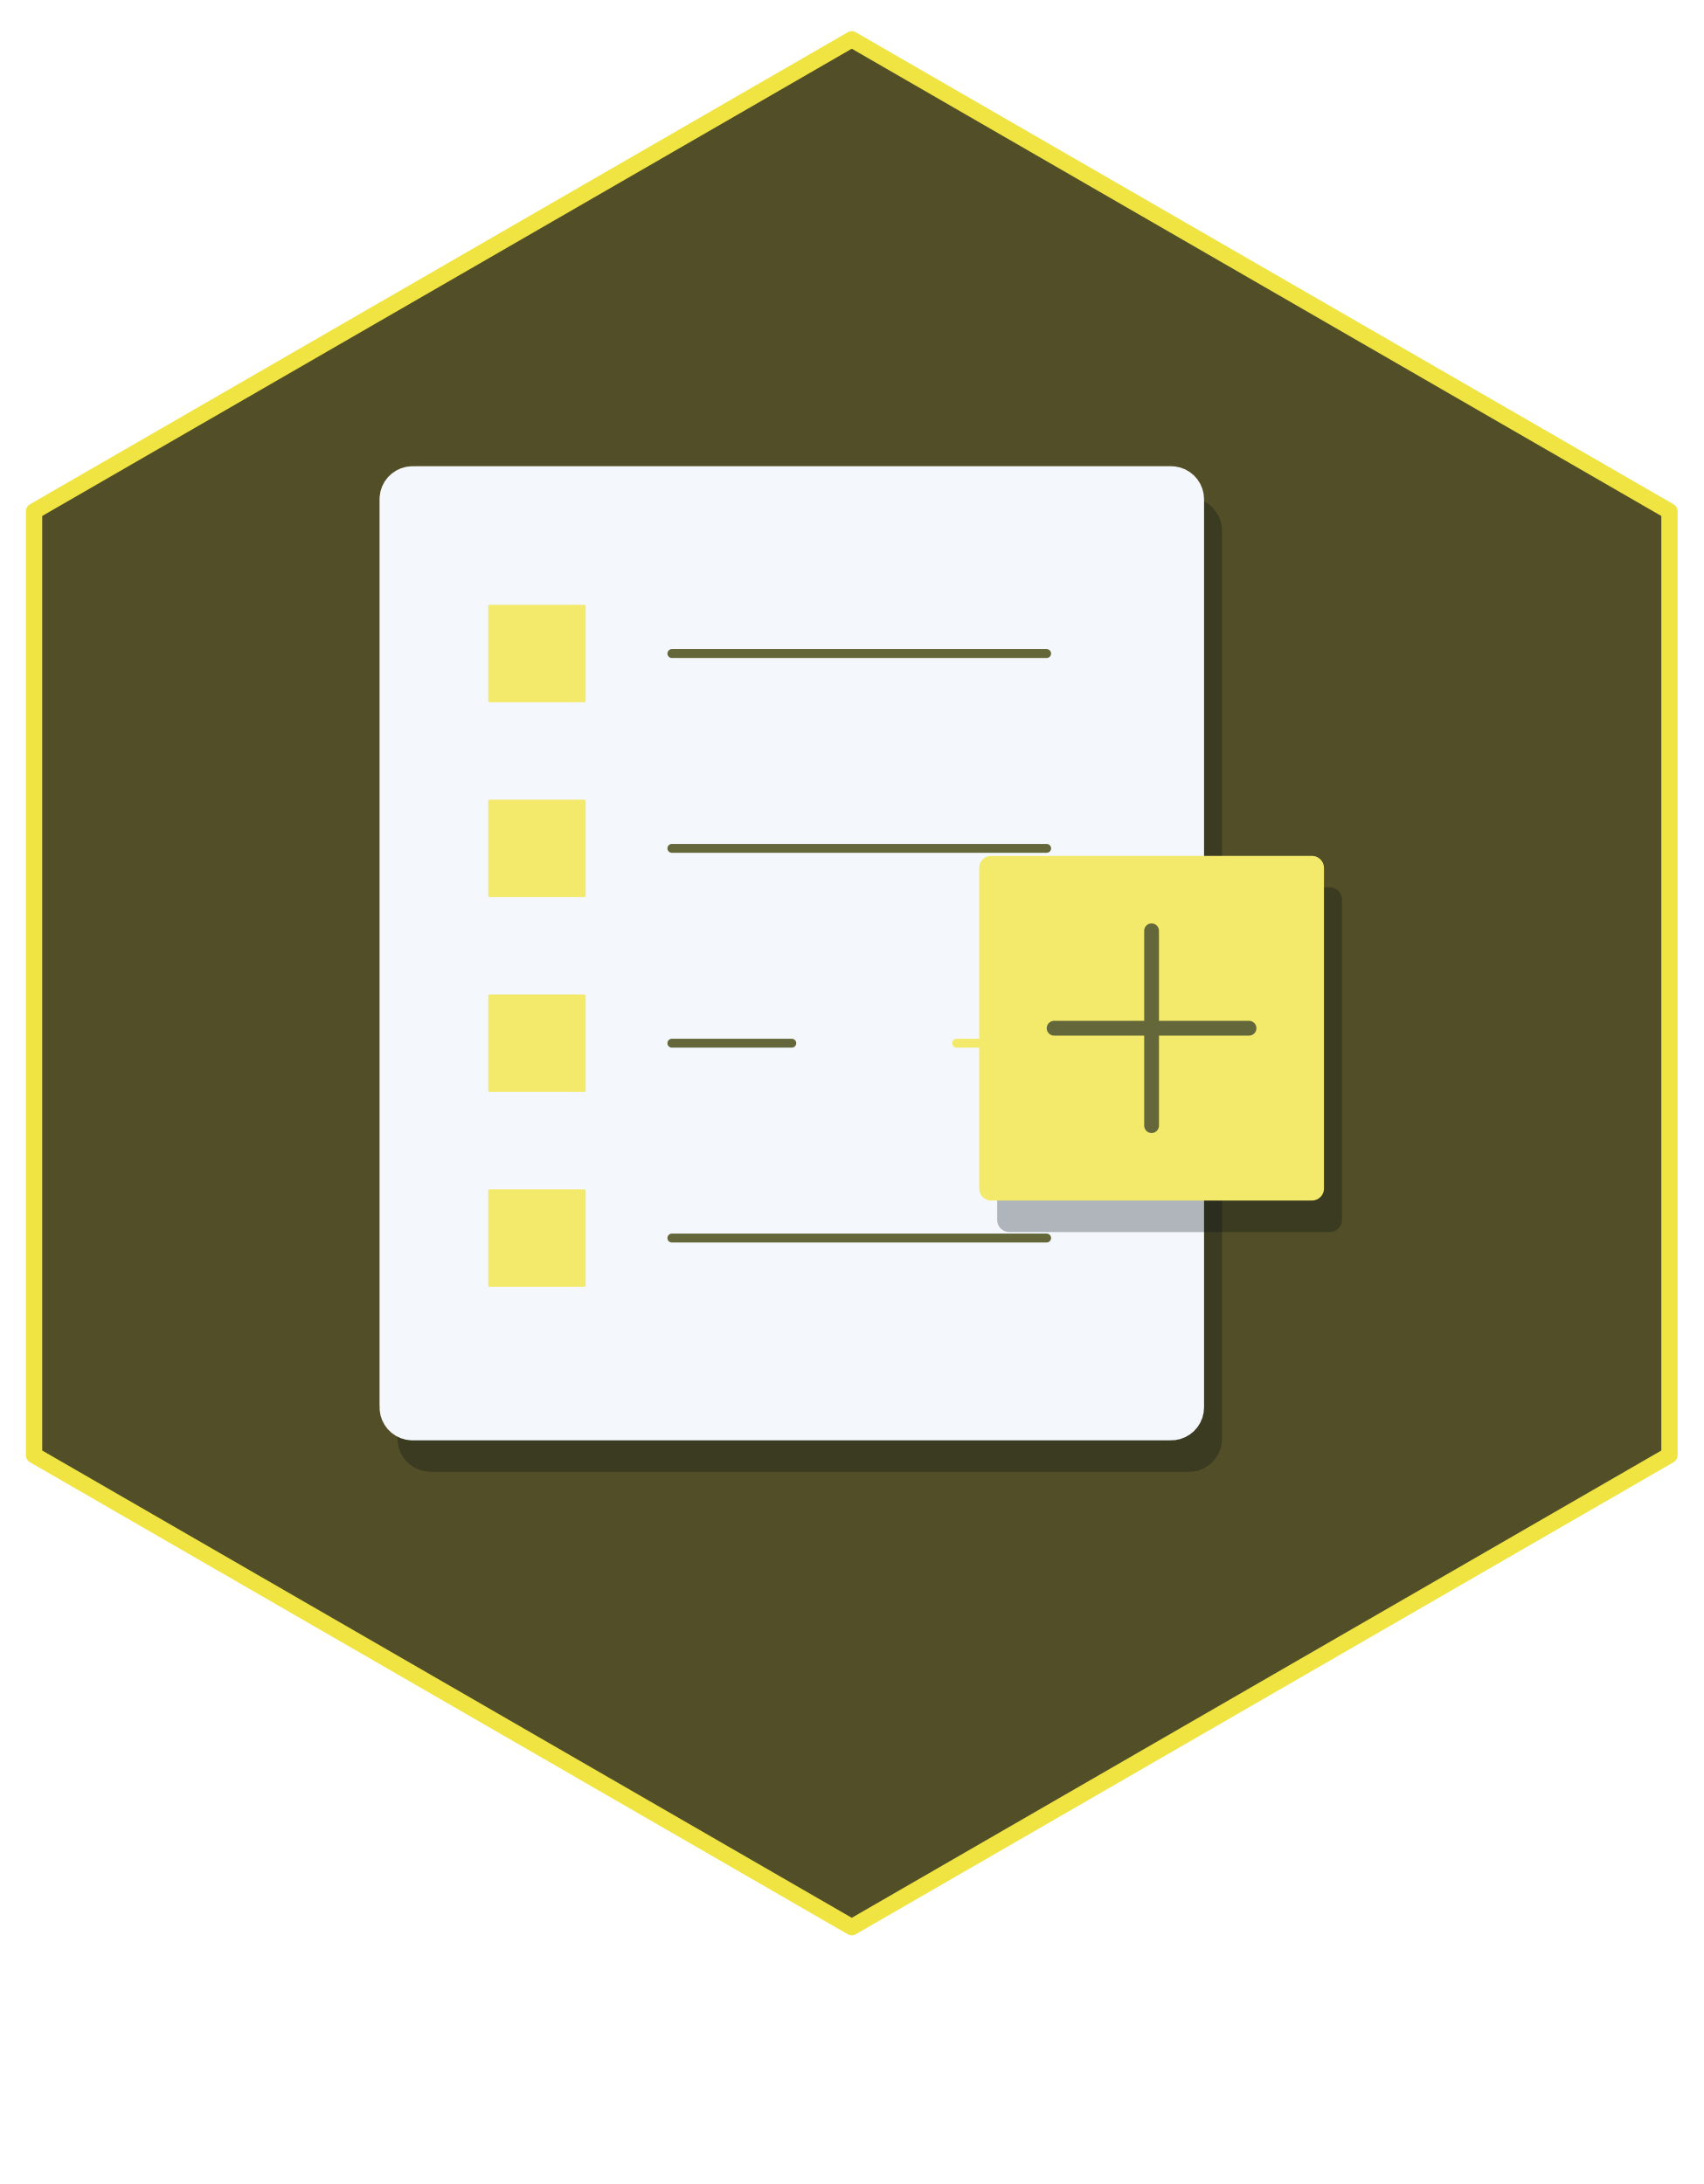
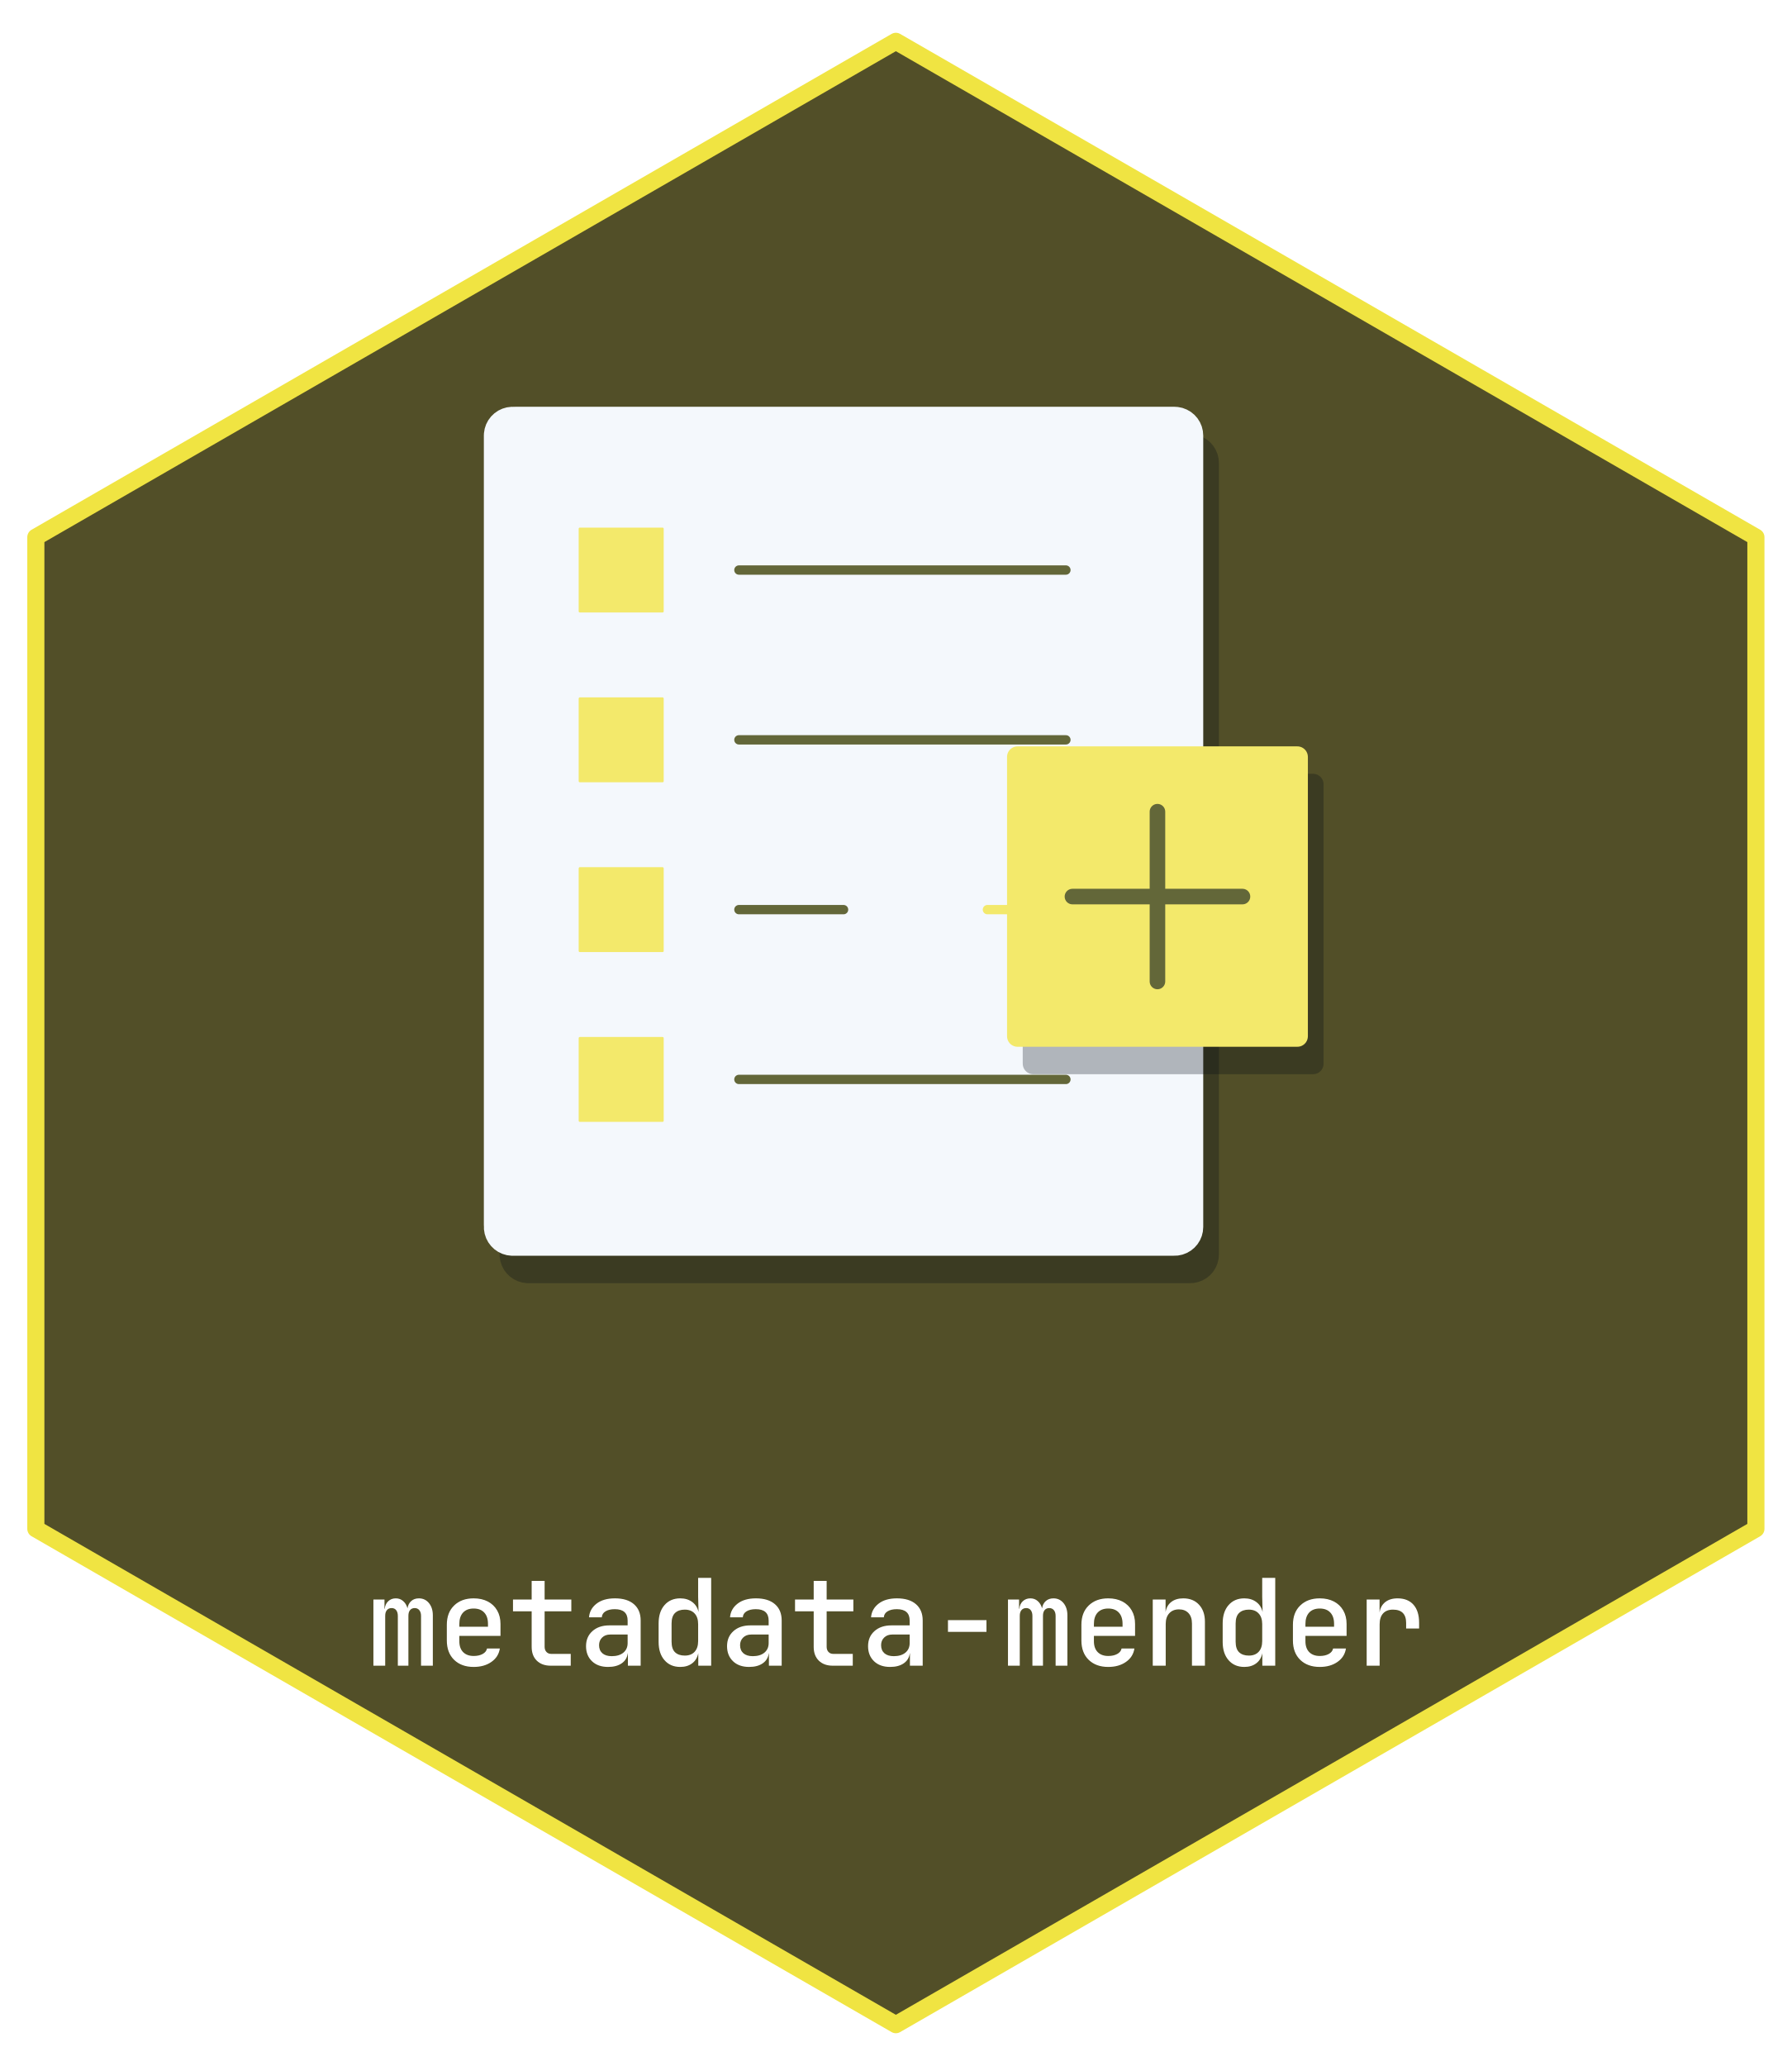
- <svg xmlns="http://www.w3.org/2000/svg" xmlns:xlink="http://www.w3.org/1999/xlink" width="432pt" height="554pt" viewBox="0 0 432 554">
+ <svg xmlns="http://www.w3.org/2000/svg" xmlns:xlink="http://www.w3.org/1999/xlink" width="432pt" height="498pt" viewBox="0 0 432 498">
  <defs>
    <g>
      <g id="glyph-0-0">
-         <path d="M 1.797 0 L 1.797 -18.703 L 4.938 -18.703 L 4.938 -16.078 L 5 -16.078 C 5.094 -16.961 5.422 -17.676 5.984 -18.219 C 6.547 -18.77 7.258 -19.047 8.125 -19.047 C 8.938 -19.047 9.629 -18.789 10.203 -18.281 C 10.785 -17.77 11.191 -17.082 11.422 -16.219 C 11.555 -17.082 11.906 -17.77 12.469 -18.281 C 13.039 -18.789 13.77 -19.047 14.656 -19.047 C 15.812 -19.047 16.754 -18.598 17.484 -17.703 C 18.223 -16.805 18.594 -15.656 18.594 -14.25 L 18.594 0 L 15.266 0 L 15.266 -14.078 C 15.266 -14.754 15.102 -15.289 14.781 -15.688 C 14.469 -16.082 14.031 -16.281 13.469 -16.281 C 12.895 -16.281 12.457 -16.086 12.156 -15.703 C 11.852 -15.316 11.703 -14.785 11.703 -14.109 L 11.703 0 L 8.703 0 L 8.703 -14.078 C 8.703 -14.754 8.547 -15.289 8.234 -15.688 C 7.93 -16.082 7.5 -16.281 6.938 -16.281 C 6.375 -16.281 5.93 -16.086 5.609 -15.703 C 5.297 -15.316 5.141 -14.785 5.141 -14.109 L 5.141 0 Z M 1.797 0 " />
+         <path d="M 1.531 0 L 1.531 -15.953 L 4.203 -15.953 L 4.203 -13.719 L 4.266 -13.719 C 4.336 -14.469 4.613 -15.07 5.094 -15.531 C 5.582 -16 6.195 -16.234 6.938 -16.234 C 7.625 -16.234 8.211 -16.016 8.703 -15.578 C 9.203 -15.148 9.551 -14.566 9.75 -13.828 C 9.863 -14.566 10.16 -15.148 10.641 -15.578 C 11.129 -16.016 11.75 -16.234 12.5 -16.234 C 13.488 -16.234 14.297 -15.852 14.922 -15.094 C 15.547 -14.332 15.859 -13.352 15.859 -12.156 L 15.859 0 L 13.016 0 L 13.016 -12 C 13.016 -12.582 12.879 -13.039 12.609 -13.375 C 12.336 -13.719 11.961 -13.891 11.484 -13.891 C 11.004 -13.891 10.629 -13.723 10.359 -13.391 C 10.098 -13.066 9.969 -12.613 9.969 -12.031 L 9.969 0 L 7.422 0 L 7.422 -12 C 7.422 -12.582 7.289 -13.039 7.031 -13.375 C 6.77 -13.719 6.398 -13.891 5.922 -13.891 C 5.43 -13.891 5.051 -13.723 4.781 -13.391 C 4.508 -13.066 4.375 -12.613 4.375 -12.031 L 4.375 0 Z M 1.531 0 " />
      </g>
      <g id="glyph-0-1">
-         <path d="M 10.203 0.344 C 7.91 0.344 6.07 -0.32 4.688 -1.656 C 3.312 -3 2.625 -4.828 2.625 -7.141 L 2.625 -11.562 C 2.625 -13.875 3.312 -15.695 4.688 -17.031 C 6.07 -18.375 7.91 -19.047 10.203 -19.047 C 11.742 -19.047 13.078 -18.742 14.203 -18.141 C 15.336 -17.535 16.219 -16.688 16.844 -15.594 C 17.469 -14.508 17.781 -13.242 17.781 -11.797 L 17.781 -8.438 L 6.156 -8.438 L 6.156 -6.906 C 6.156 -5.594 6.516 -4.57 7.234 -3.844 C 7.961 -3.113 8.953 -2.75 10.203 -2.75 C 11.223 -2.75 12.07 -2.938 12.75 -3.312 C 13.426 -3.688 13.832 -4.203 13.969 -4.859 L 17.609 -4.859 C 17.359 -3.273 16.555 -2.008 15.203 -1.062 C 13.859 -0.125 12.191 0.344 10.203 0.344 Z M 6.156 -11.797 L 6.156 -11.016 L 14.25 -11.016 L 14.25 -11.828 C 14.25 -13.211 13.895 -14.281 13.188 -15.031 C 12.488 -15.781 11.492 -16.156 10.203 -16.156 C 8.91 -16.156 7.91 -15.773 7.203 -15.016 C 6.504 -14.254 6.156 -13.18 6.156 -11.797 Z M 6.156 -11.797 " />
+         <path d="M 8.703 0.297 C 6.742 0.297 5.176 -0.27 4 -1.406 C 2.82 -2.551 2.234 -4.113 2.234 -6.094 L 2.234 -9.859 C 2.234 -11.828 2.82 -13.379 4 -14.516 C 5.176 -15.66 6.742 -16.234 8.703 -16.234 C 10.016 -16.234 11.156 -15.977 12.125 -15.469 C 13.094 -14.957 13.844 -14.238 14.375 -13.312 C 14.906 -12.383 15.172 -11.301 15.172 -10.062 L 15.172 -7.188 L 5.25 -7.188 L 5.25 -5.891 C 5.25 -4.766 5.555 -3.891 6.172 -3.266 C 6.797 -2.648 7.641 -2.344 8.703 -2.344 C 9.566 -2.344 10.289 -2.504 10.875 -2.828 C 11.457 -3.148 11.805 -3.586 11.922 -4.141 L 15.016 -4.141 C 14.805 -2.785 14.125 -1.707 12.969 -0.906 C 11.82 -0.102 10.398 0.297 8.703 0.297 Z M 5.25 -10.062 L 5.25 -9.391 L 12.156 -9.391 L 12.156 -10.094 C 12.156 -11.27 11.852 -12.176 11.25 -12.812 C 10.656 -13.457 9.805 -13.781 8.703 -13.781 C 7.598 -13.781 6.742 -13.453 6.141 -12.797 C 5.547 -12.148 5.25 -11.238 5.25 -10.062 Z M 5.25 -10.062 " />
      </g>
      <g id="glyph-0-2">
-         <path d="M 12.062 0 C 10.414 0 9.102 -0.473 8.125 -1.422 C 7.145 -2.379 6.656 -3.672 6.656 -5.297 L 6.656 -15.375 L 1.391 -15.375 L 1.391 -18.703 L 6.656 -18.703 L 6.656 -23.969 L 10.344 -23.969 L 10.344 -18.703 L 17.891 -18.703 L 17.891 -15.375 L 10.344 -15.375 L 10.344 -5.344 C 10.344 -4.75 10.508 -4.266 10.844 -3.891 C 11.188 -3.516 11.648 -3.328 12.234 -3.328 L 17.719 -3.328 L 17.719 0 Z M 12.062 0 " />
+         <path d="M 10.297 0 C 8.879 0 7.754 -0.406 6.922 -1.219 C 6.098 -2.031 5.688 -3.133 5.688 -4.531 L 5.688 -13.109 L 1.188 -13.109 L 1.188 -15.953 L 5.688 -15.953 L 5.688 -20.438 L 8.812 -20.438 L 8.812 -15.953 L 15.25 -15.953 L 15.25 -13.109 L 8.812 -13.109 L 8.812 -4.547 C 8.812 -4.047 8.957 -3.633 9.25 -3.312 C 9.539 -3 9.938 -2.844 10.438 -2.844 L 15.109 -2.844 L 15.109 0 Z M 10.297 0 " />
      </g>
      <g id="glyph-0-3">
-         <path d="M 8.328 0.344 C 6.422 0.344 4.906 -0.191 3.781 -1.266 C 2.664 -2.348 2.109 -3.766 2.109 -5.516 C 2.109 -7.273 2.707 -8.691 3.906 -9.766 C 5.113 -10.848 6.711 -11.391 8.703 -11.391 L 13.875 -11.391 L 13.875 -12.75 C 13.875 -14.906 12.66 -15.984 10.234 -15.984 C 9.148 -15.984 8.273 -15.773 7.609 -15.359 C 6.953 -14.953 6.602 -14.391 6.562 -13.672 L 2.953 -13.672 C 3.066 -15.234 3.77 -16.52 5.062 -17.531 C 6.352 -18.539 8.086 -19.047 10.266 -19.047 C 12.578 -19.047 14.367 -18.492 15.641 -17.391 C 16.91 -16.285 17.547 -14.75 17.547 -12.781 L 17.547 0 L 13.938 0 L 13.938 -3.5 L 13.906 -3.5 C 13.75 -2.301 13.18 -1.359 12.203 -0.672 C 11.234 0.004 9.941 0.344 8.328 0.344 Z M 9.391 -2.688 C 10.766 -2.688 11.852 -3.02 12.656 -3.688 C 13.469 -4.352 13.875 -5.254 13.875 -6.391 L 13.875 -8.812 L 8.969 -8.812 C 8 -8.812 7.223 -8.523 6.641 -7.953 C 6.066 -7.391 5.781 -6.664 5.781 -5.781 C 5.781 -4.832 6.098 -4.078 6.734 -3.516 C 7.367 -2.961 8.254 -2.688 9.391 -2.688 Z M 9.391 -2.688 " />
+         <path d="M 7.109 0.297 C 5.484 0.297 4.191 -0.16 3.234 -1.078 C 2.273 -2.004 1.797 -3.211 1.797 -4.703 C 1.797 -6.203 2.305 -7.41 3.328 -8.328 C 4.359 -9.254 5.723 -9.719 7.422 -9.719 L 11.828 -9.719 L 11.828 -10.875 C 11.828 -12.707 10.797 -13.625 8.734 -13.625 C 7.805 -13.625 7.062 -13.453 6.5 -13.109 C 5.938 -12.766 5.633 -12.281 5.594 -11.656 L 2.516 -11.656 C 2.617 -12.988 3.219 -14.082 4.312 -14.938 C 5.414 -15.801 6.898 -16.234 8.766 -16.234 C 10.734 -16.234 12.258 -15.766 13.344 -14.828 C 14.426 -13.891 14.969 -12.582 14.969 -10.906 L 14.969 0 L 11.891 0 L 11.891 -2.984 L 11.859 -2.984 C 11.723 -1.961 11.238 -1.16 10.406 -0.578 C 9.57 0.004 8.473 0.297 7.109 0.297 Z M 8 -2.297 C 9.176 -2.297 10.109 -2.578 10.797 -3.141 C 11.484 -3.711 11.828 -4.484 11.828 -5.453 L 11.828 -7.516 L 7.656 -7.516 C 6.82 -7.516 6.16 -7.27 5.672 -6.781 C 5.18 -6.301 4.938 -5.688 4.938 -4.938 C 4.938 -4.125 5.203 -3.477 5.734 -3 C 6.273 -2.531 7.031 -2.297 8 -2.297 Z M 8 -2.297 " />
      </g>
      <g id="glyph-0-4">
-         <path d="M 8.812 0.344 C 6.945 0.344 5.457 -0.289 4.344 -1.562 C 3.238 -2.832 2.688 -4.547 2.688 -6.703 L 2.688 -11.969 C 2.688 -14.145 3.238 -15.867 4.344 -17.141 C 5.457 -18.41 6.945 -19.047 8.812 -19.047 C 10.145 -19.047 11.27 -18.703 12.188 -18.016 C 13.102 -17.336 13.695 -16.383 13.969 -15.156 L 13.875 -19.484 L 13.875 -24.812 L 17.547 -24.812 L 17.547 0 L 13.906 0 L 13.906 -3.531 C 13.656 -2.312 13.082 -1.359 12.188 -0.672 C 11.289 0.004 10.164 0.344 8.812 0.344 Z M 10.094 -2.859 C 11.27 -2.859 12.191 -3.211 12.859 -3.922 C 13.535 -4.641 13.875 -5.656 13.875 -6.969 L 13.875 -11.766 C 13.875 -13.055 13.535 -14.055 12.859 -14.766 C 12.191 -15.484 11.27 -15.844 10.094 -15.844 C 8.914 -15.844 8 -15.531 7.344 -14.906 C 6.688 -14.281 6.359 -13.289 6.359 -11.938 L 6.359 -6.797 C 6.359 -5.41 6.688 -4.406 7.344 -3.781 C 8 -3.164 8.914 -2.859 10.094 -2.859 Z M 10.094 -2.859 " />
+         <path d="M 7.516 0.297 C 5.93 0.297 4.664 -0.242 3.719 -1.328 C 2.77 -2.41 2.297 -3.875 2.297 -5.719 L 2.297 -10.203 C 2.297 -12.055 2.77 -13.523 3.719 -14.609 C 4.664 -15.691 5.93 -16.234 7.516 -16.234 C 8.648 -16.234 9.609 -15.941 10.391 -15.359 C 11.18 -14.785 11.691 -13.977 11.922 -12.938 L 11.828 -16.609 L 11.828 -21.172 L 14.969 -21.172 L 14.969 0 L 11.859 0 L 11.859 -3.016 C 11.648 -1.973 11.16 -1.16 10.391 -0.578 C 9.629 0.004 8.672 0.297 7.516 0.297 Z M 8.609 -2.438 C 9.617 -2.438 10.406 -2.738 10.969 -3.344 C 11.539 -3.957 11.828 -4.82 11.828 -5.938 L 11.828 -10.031 C 11.828 -11.133 11.539 -11.988 10.969 -12.594 C 10.406 -13.207 9.617 -13.516 8.609 -13.516 C 7.609 -13.516 6.828 -13.25 6.266 -12.719 C 5.703 -12.188 5.422 -11.336 5.422 -10.172 L 5.422 -5.797 C 5.422 -4.617 5.703 -3.766 6.266 -3.234 C 6.828 -2.703 7.609 -2.438 8.609 -2.438 Z M 8.609 -2.438 " />
      </g>
      <g id="glyph-0-5">
-         <path d="M 4.766 -9.547 L 4.766 -12.891 L 15.641 -12.891 L 15.641 -9.547 Z M 4.766 -9.547 " />
+         <path d="M 4.062 -8.156 L 4.062 -10.984 L 13.344 -10.984 L 13.344 -8.156 Z M 4.062 -8.156 " />
      </g>
      <g id="glyph-0-6">
-         <path d="M 2.859 0 L 2.859 -18.703 L 6.5 -18.703 L 6.5 -15.125 C 6.676 -16.352 7.203 -17.312 8.078 -18 C 8.953 -18.695 10.086 -19.047 11.484 -19.047 C 13.348 -19.047 14.832 -18.445 15.938 -17.25 C 17.051 -16.062 17.609 -14.457 17.609 -12.438 L 17.609 0 L 13.938 0 L 13.938 -11.906 C 13.938 -13.195 13.609 -14.188 12.953 -14.875 C 12.297 -15.562 11.398 -15.906 10.266 -15.906 C 9.109 -15.906 8.195 -15.539 7.531 -14.812 C 6.863 -14.094 6.531 -13.086 6.531 -11.797 L 6.531 0 Z M 2.859 0 " />
+         <path d="M 2.438 0 L 2.438 -15.953 L 5.531 -15.953 L 5.531 -12.906 C 5.688 -13.945 6.133 -14.758 6.875 -15.344 C 7.625 -15.938 8.598 -16.234 9.797 -16.234 C 11.391 -16.234 12.656 -15.723 13.594 -14.703 C 14.539 -13.691 15.016 -12.328 15.016 -10.609 L 15.016 0 L 11.891 0 L 11.891 -10.156 C 11.891 -11.25 11.609 -12.094 11.047 -12.688 C 10.484 -13.281 9.723 -13.578 8.766 -13.578 C 7.773 -13.578 6.992 -13.266 6.422 -12.641 C 5.848 -12.023 5.562 -11.164 5.562 -10.062 L 5.562 0 Z M 2.438 0 " />
      </g>
      <g id="glyph-0-7">
-         <path d="M 3.531 0 L 3.531 -18.703 L 7.172 -18.703 L 7.172 -15.031 C 7.359 -16.27 7.891 -17.25 8.766 -17.969 C 9.648 -18.688 10.82 -19.047 12.281 -19.047 C 14.195 -19.047 15.688 -18.441 16.75 -17.234 C 17.82 -16.035 18.359 -14.348 18.359 -12.172 L 18.359 -10.5 L 14.688 -10.5 L 14.688 -12.062 C 14.688 -14.582 13.453 -15.844 10.984 -15.844 C 9.754 -15.844 8.816 -15.484 8.172 -14.766 C 7.523 -14.055 7.203 -13.02 7.203 -11.656 L 7.203 0 Z M 3.531 0 " />
+         <path d="M 3.016 0 L 3.016 -15.953 L 6.125 -15.953 L 6.125 -12.812 C 6.27 -13.875 6.719 -14.707 7.469 -15.312 C 8.227 -15.926 9.227 -16.234 10.469 -16.234 C 12.113 -16.234 13.391 -15.723 14.297 -14.703 C 15.203 -13.68 15.656 -12.238 15.656 -10.375 L 15.656 -8.969 L 12.531 -8.969 L 12.531 -10.297 C 12.531 -12.441 11.473 -13.516 9.359 -13.516 C 8.316 -13.516 7.52 -13.207 6.969 -12.594 C 6.414 -11.988 6.141 -11.109 6.141 -9.953 L 6.141 0 Z M 3.016 0 " />
      </g>
    </g>
  </defs>
-   <path fill-rule="nonzero" fill="rgb(32.157%, 30.98%, 15.686%)" fill-opacity="1" stroke-width="4.125" stroke-linecap="round" stroke-linejoin="round" stroke="rgb(94.118%, 89.412%, 25.882%)" stroke-opacity="1" stroke-miterlimit="10" d="M 216 9.977 L 423.359 129.695 L 423.359 369.133 L 216 488.855 L 8.641 369.133 L 8.641 129.695 Z M 216 9.977 " />
-   <path fill-rule="nonzero" fill="rgb(1.176%, 3.922%, 7.059%)" fill-opacity="0.278" d="M 109.176 373.348 L 301.535 373.348 L 301.199 373.34 L 302.543 373.285 L 303.863 373.016 L 305.121 372.539 L 306.285 371.867 L 307.328 371.016 L 308.223 370.008 L 308.941 368.871 L 309.469 367.633 L 309.793 366.324 L 309.898 364.984 L 309.898 134.605 L 309.793 133.266 L 309.469 131.957 L 308.941 130.719 L 308.223 129.582 L 307.328 128.574 L 306.285 127.723 L 305.121 127.051 L 303.863 126.574 L 302.543 126.305 L 301.535 126.242 L 109.176 126.242 L 110.184 126.305 L 108.84 126.25 L 107.504 126.414 L 106.211 126.785 L 104.992 127.363 L 103.887 128.129 L 102.914 129.062 L 102.105 130.137 L 101.48 131.328 L 101.055 132.605 L 100.84 133.934 L 100.812 134.605 L 100.812 364.984 L 100.84 364.312 L 100.84 365.656 L 101.055 366.984 L 101.48 368.262 L 102.105 369.453 L 102.914 370.531 L 103.887 371.461 L 104.992 372.227 L 106.211 372.805 L 107.504 373.18 L 108.84 373.34 Z M 109.176 373.348 " />
-   <path fill-rule="nonzero" fill="rgb(95.686%, 97.255%, 98.824%)" fill-opacity="1" d="M 104.613 365.363 L 296.973 365.363 L 296.637 365.355 L 297.98 365.305 L 299.301 365.035 L 300.559 364.555 L 301.727 363.883 L 302.77 363.031 L 303.66 362.023 L 304.379 360.887 L 304.906 359.648 L 305.23 358.344 L 305.336 357 L 305.336 126.625 L 305.23 125.281 L 304.906 123.977 L 304.379 122.738 L 303.66 121.598 L 302.77 120.594 L 301.727 119.742 L 300.559 119.066 L 299.301 118.59 L 297.98 118.32 L 296.973 118.262 L 104.613 118.262 L 105.621 118.32 L 104.277 118.266 L 102.941 118.43 L 101.648 118.805 L 100.43 119.379 L 99.324 120.145 L 98.352 121.078 L 97.543 122.152 L 96.918 123.344 L 96.492 124.621 L 96.277 125.949 L 96.25 126.625 L 96.25 357 L 96.277 356.328 L 96.277 357.672 L 96.492 359.004 L 96.918 360.277 L 97.543 361.469 L 98.352 362.547 L 99.324 363.48 L 100.43 364.242 L 101.648 364.82 L 102.941 365.195 L 104.277 365.355 Z M 104.613 365.363 " />
-   <path fill-rule="nonzero" fill="rgb(95.294%, 91.373%, 41.961%)" fill-opacity="1" d="M 124.156 178.137 L 148.176 178.137 L 148.16 178.137 L 148.219 178.133 L 148.273 178.121 L 148.324 178.102 L 148.371 178.074 L 148.414 178.039 L 148.453 177.996 L 148.48 177.949 L 148.504 177.898 L 148.516 177.844 L 148.523 177.789 L 148.523 153.77 L 148.516 153.715 L 148.504 153.66 L 148.48 153.609 L 148.453 153.562 L 148.414 153.52 L 148.371 153.484 L 148.324 153.457 L 148.273 153.438 L 148.219 153.426 L 124.156 153.426 L 124.199 153.426 L 124.145 153.426 L 124.09 153.434 L 124.035 153.449 L 123.984 153.473 L 123.938 153.504 L 123.898 153.543 L 123.863 153.586 L 123.84 153.637 L 123.82 153.688 L 123.812 153.742 L 123.812 177.789 L 123.812 177.762 L 123.812 177.816 L 123.82 177.871 L 123.84 177.926 L 123.863 177.973 L 123.898 178.02 L 123.938 178.059 L 123.984 178.09 L 124.035 178.113 L 124.09 178.129 L 124.145 178.137 Z M 124.156 178.137 " />
-   <path fill="none" stroke-width="2.25" stroke-linecap="round" stroke-linejoin="round" stroke="rgb(38.824%, 40.392%, 22.353%)" stroke-opacity="1" stroke-miterlimit="10" d="M 170.379 165.781 L 265.422 165.781 " />
-   <path fill-rule="nonzero" fill="rgb(95.294%, 91.373%, 41.961%)" fill-opacity="1" d="M 124.156 227.555 L 148.176 227.555 L 148.16 227.555 L 148.219 227.555 L 148.273 227.543 L 148.324 227.523 L 148.371 227.496 L 148.414 227.461 L 148.453 227.418 L 148.48 227.371 L 148.504 227.32 L 148.516 227.266 L 148.523 227.211 L 148.523 203.191 L 148.516 203.137 L 148.504 203.082 L 148.48 203.031 L 148.453 202.984 L 148.414 202.941 L 148.371 202.906 L 148.324 202.879 L 148.273 202.859 L 148.219 202.848 L 124.156 202.848 L 124.199 202.848 L 124.145 202.848 L 124.09 202.852 L 124.035 202.867 L 123.984 202.891 L 123.938 202.922 L 123.898 202.961 L 123.863 203.008 L 123.84 203.055 L 123.82 203.109 L 123.812 203.164 L 123.812 227.211 L 123.812 227.184 L 123.812 227.238 L 123.82 227.293 L 123.84 227.348 L 123.863 227.395 L 123.898 227.441 L 123.938 227.477 L 123.984 227.512 L 124.035 227.535 L 124.09 227.551 L 124.145 227.555 Z M 124.156 227.555 " />
-   <path fill="none" stroke-width="2.25" stroke-linecap="round" stroke-linejoin="round" stroke="rgb(38.824%, 40.392%, 22.353%)" stroke-opacity="1" stroke-miterlimit="10" d="M 170.379 215.199 L 265.422 215.199 " />
-   <path fill-rule="nonzero" fill="rgb(95.294%, 91.373%, 41.961%)" fill-opacity="1" d="M 124.156 276.977 L 148.176 276.977 L 148.16 276.977 L 148.219 276.973 L 148.273 276.965 L 148.324 276.945 L 148.371 276.914 L 148.414 276.879 L 148.453 276.84 L 148.48 276.793 L 148.504 276.742 L 148.516 276.688 L 148.523 276.633 L 148.523 252.613 L 148.516 252.559 L 148.504 252.504 L 148.48 252.453 L 148.453 252.406 L 148.414 252.363 L 148.371 252.328 L 148.324 252.301 L 148.273 252.281 L 148.219 252.27 L 148.176 252.266 L 124.156 252.266 L 124.199 252.27 L 124.145 252.266 L 124.09 252.273 L 124.035 252.289 L 123.984 252.312 L 123.938 252.344 L 123.898 252.383 L 123.863 252.426 L 123.84 252.477 L 123.82 252.531 L 123.812 252.586 L 123.812 276.633 L 123.812 276.602 L 123.812 276.66 L 123.82 276.715 L 123.84 276.766 L 123.863 276.816 L 123.898 276.859 L 123.938 276.898 L 123.984 276.93 L 124.035 276.953 L 124.09 276.969 L 124.145 276.977 Z M 124.156 276.977 " />
-   <path fill="none" stroke-width="2.25" stroke-linecap="round" stroke-linejoin="round" stroke="rgb(38.824%, 40.392%, 22.353%)" stroke-opacity="1" stroke-miterlimit="10" d="M 170.379 264.621 L 200.793 264.621 " />
-   <path fill-rule="nonzero" fill="rgb(95.294%, 91.373%, 41.961%)" fill-opacity="1" d="M 124.156 326.398 L 148.176 326.398 L 148.16 326.398 L 148.219 326.395 L 148.273 326.383 L 148.324 326.363 L 148.371 326.336 L 148.414 326.301 L 148.453 326.258 L 148.48 326.211 L 148.504 326.16 L 148.516 326.105 L 148.523 326.051 L 148.523 302.035 L 148.516 301.977 L 148.504 301.922 L 148.48 301.871 L 148.453 301.824 L 148.414 301.785 L 148.371 301.75 L 148.324 301.723 L 148.273 301.699 L 148.219 301.691 L 148.176 301.688 L 124.156 301.688 L 124.199 301.691 L 124.145 301.688 L 124.09 301.695 L 124.035 301.711 L 123.984 301.734 L 123.938 301.766 L 123.898 301.805 L 123.863 301.848 L 123.84 301.898 L 123.82 301.949 L 123.812 302.004 L 123.812 326.051 L 123.812 326.023 L 123.812 326.078 L 123.82 326.133 L 123.84 326.188 L 123.863 326.238 L 123.898 326.281 L 123.938 326.32 L 123.984 326.352 L 124.035 326.375 L 124.09 326.391 L 124.145 326.398 Z M 124.156 326.398 " />
-   <path fill="none" stroke-width="2.25" stroke-linecap="round" stroke-linejoin="round" stroke="rgb(38.824%, 40.392%, 22.353%)" stroke-opacity="1" stroke-miterlimit="10" d="M 170.379 314.043 L 265.422 314.043 " />
-   <path fill-rule="nonzero" fill="rgb(1.176%, 3.922%, 7.059%)" fill-opacity="0.278" d="M 255.938 312.523 L 337.254 312.523 L 337.129 312.52 L 337.621 312.5 L 338.102 312.402 L 338.562 312.227 L 338.992 311.98 L 339.371 311.668 L 339.699 311.301 L 339.961 310.883 L 340.156 310.43 L 340.273 309.953 L 340.312 309.461 L 340.312 228.145 L 340.273 227.656 L 340.156 227.176 L 339.961 226.723 L 339.699 226.309 L 339.371 225.938 L 338.992 225.625 L 338.562 225.379 L 338.102 225.207 L 337.621 225.105 L 337.254 225.086 L 255.938 225.086 L 256.305 225.105 L 255.812 225.086 L 255.324 225.148 L 254.852 225.285 L 254.406 225.496 L 254 225.773 L 253.645 226.117 L 253.348 226.508 L 253.121 226.945 L 252.965 227.414 L 252.887 227.898 L 252.875 228.145 L 252.875 309.461 L 252.887 309.215 L 252.887 309.707 L 252.965 310.195 L 253.121 310.66 L 253.348 311.098 L 253.645 311.492 L 254 311.832 L 254.406 312.113 L 254.852 312.324 L 255.324 312.461 L 255.812 312.52 Z M 255.938 312.523 " />
-   <path fill-rule="nonzero" fill="rgb(95.294%, 91.373%, 41.961%)" fill-opacity="1" d="M 251.375 304.539 L 332.691 304.539 L 332.566 304.535 L 333.059 304.516 L 333.543 304.418 L 334.004 304.242 L 334.43 303.996 L 334.809 303.684 L 335.137 303.316 L 335.398 302.902 L 335.594 302.449 L 335.711 301.969 L 335.75 301.477 L 335.75 220.16 L 335.711 219.672 L 335.594 219.191 L 335.398 218.738 L 335.137 218.324 L 334.809 217.953 L 334.43 217.645 L 334.004 217.398 L 333.543 217.223 L 333.059 217.125 L 332.691 217.102 L 251.375 217.102 L 251.742 217.125 L 251.25 217.105 L 250.762 217.164 L 250.289 217.301 L 249.844 217.512 L 249.438 217.793 L 249.082 218.133 L 248.789 218.527 L 248.559 218.961 L 248.402 219.43 L 248.324 219.914 L 248.312 220.16 L 248.312 301.477 L 248.324 301.23 L 248.324 301.723 L 248.402 302.211 L 248.559 302.68 L 248.789 303.113 L 249.082 303.508 L 249.438 303.848 L 249.844 304.129 L 250.289 304.34 L 250.762 304.477 L 251.25 304.535 Z M 251.375 304.539 " />
-   <path fill="none" stroke-width="3.75" stroke-linecap="round" stroke-linejoin="round" stroke="rgb(38.824%, 40.392%, 22.353%)" stroke-opacity="1" stroke-miterlimit="10" d="M 267.32 260.82 L 316.742 260.82 " />
-   <path fill="none" stroke-width="3.75" stroke-linecap="round" stroke-linejoin="round" stroke="rgb(38.824%, 40.392%, 22.353%)" stroke-opacity="1" stroke-miterlimit="10" d="M 292.031 285.531 L 292.031 236.109 " />
-   <path fill="none" stroke-width="2.25" stroke-linecap="round" stroke-linejoin="round" stroke="rgb(95.294%, 91.373%, 41.961%)" stroke-opacity="1" stroke-dasharray="9 9" stroke-miterlimit="10" d="M 242.609 264.621 L 254.016 264.621 " />
+   <path fill-rule="nonzero" fill="rgb(32.157%, 30.98%, 15.686%)" fill-opacity="1" stroke-width="4.125" stroke-linecap="round" stroke-linejoin="round" stroke="rgb(94.118%, 89.412%, 25.882%)" stroke-opacity="1" stroke-miterlimit="10" d="M 216 9.961 L 423.359 129.48 L 423.359 368.52 L 216 488.039 L 8.641 368.52 L 8.641 129.48 Z M 216 9.961 " />
+   <path fill-rule="nonzero" fill="rgb(1.176%, 3.922%, 7.059%)" fill-opacity="0.278" d="M 127.383 309.305 L 286.957 309.305 L 286.676 309.301 L 287.793 309.254 L 288.887 309.031 L 289.93 308.637 L 290.898 308.078 L 291.762 307.371 L 292.504 306.535 L 293.098 305.594 L 293.535 304.566 L 293.805 303.48 L 293.895 302.367 L 293.895 111.602 L 293.805 110.488 L 293.535 109.406 L 293.098 108.379 L 292.504 107.434 L 291.762 106.598 L 290.898 105.891 L 289.93 105.332 L 288.887 104.938 L 287.793 104.715 L 286.957 104.664 L 127.383 104.664 L 128.219 104.715 L 127.105 104.668 L 125.996 104.805 L 124.922 105.113 L 123.914 105.594 L 122.996 106.227 L 122.191 107 L 121.52 107.895 L 121 108.883 L 120.648 109.941 L 120.469 111.043 L 120.445 111.602 L 120.445 302.367 L 120.469 301.809 L 120.469 302.926 L 120.648 304.027 L 121 305.086 L 121.52 306.078 L 122.191 306.969 L 122.996 307.742 L 123.914 308.375 L 124.922 308.855 L 125.996 309.164 L 127.105 309.301 Z M 127.383 309.305 " />
+   <path fill-rule="nonzero" fill="rgb(95.686%, 97.255%, 98.824%)" fill-opacity="1" d="M 123.598 302.695 L 283.172 302.695 L 282.891 302.688 L 284.008 302.645 L 285.102 302.422 L 286.145 302.023 L 287.113 301.465 L 287.977 300.762 L 288.719 299.926 L 289.316 298.98 L 289.754 297.953 L 290.02 296.871 L 290.109 295.758 L 290.109 104.988 L 290.02 103.879 L 289.754 102.793 L 289.316 101.766 L 288.719 100.82 L 287.977 99.984 L 287.113 99.281 L 286.145 98.723 L 285.102 98.324 L 284.008 98.102 L 283.172 98.051 L 123.598 98.051 L 124.438 98.102 L 123.32 98.059 L 122.211 98.191 L 121.141 98.504 L 120.129 98.98 L 119.211 99.617 L 118.406 100.391 L 117.734 101.281 L 117.215 102.27 L 116.863 103.328 L 116.684 104.43 L 116.66 104.988 L 116.66 295.758 L 116.684 295.199 L 116.684 296.316 L 116.863 297.418 L 117.215 298.477 L 117.734 299.465 L 118.406 300.355 L 119.211 301.133 L 120.129 301.766 L 121.141 302.242 L 122.211 302.555 L 123.32 302.688 Z M 123.598 302.695 " />
+   <path fill-rule="nonzero" fill="rgb(95.294%, 91.373%, 41.961%)" fill-opacity="1" d="M 139.812 147.637 L 159.738 147.637 L 159.727 147.637 L 159.773 147.637 L 159.816 147.629 L 159.859 147.609 L 159.898 147.586 L 159.938 147.559 L 159.965 147.523 L 159.992 147.484 L 160.008 147.441 L 160.02 147.398 L 160.023 147.352 L 160.023 127.461 L 160.02 127.414 L 160.008 127.371 L 159.992 127.328 L 159.965 127.289 L 159.938 127.254 L 159.898 127.227 L 159.859 127.203 L 159.816 127.184 L 159.773 127.176 L 139.812 127.176 L 139.848 127.176 L 139.801 127.176 L 139.754 127.18 L 139.711 127.191 L 139.668 127.211 L 139.629 127.238 L 139.598 127.27 L 139.57 127.309 L 139.547 127.348 L 139.535 127.391 L 139.523 127.461 L 139.523 147.352 L 139.527 147.328 L 139.527 147.375 L 139.535 147.422 L 139.547 147.465 L 139.57 147.504 L 139.598 147.543 L 139.629 147.574 L 139.668 147.602 L 139.711 147.621 L 139.754 147.633 L 139.801 147.637 Z M 139.812 147.637 " />
+   <path fill="none" stroke-width="2.25" stroke-linecap="round" stroke-linejoin="round" stroke="rgb(38.824%, 40.392%, 22.353%)" stroke-opacity="1" stroke-miterlimit="10" d="M 178.156 137.406 L 256.996 137.406 " />
+   <path fill-rule="nonzero" fill="rgb(95.294%, 91.373%, 41.961%)" fill-opacity="1" d="M 139.812 188.566 L 159.738 188.566 L 159.727 188.566 L 159.773 188.566 L 159.816 188.555 L 159.859 188.539 L 159.898 188.516 L 159.938 188.488 L 159.965 188.453 L 159.992 188.414 L 160.008 188.371 L 160.02 188.328 L 160.023 188.281 L 160.023 168.391 L 160.02 168.344 L 160.008 168.297 L 159.992 168.258 L 159.965 168.219 L 159.938 168.184 L 159.898 168.152 L 159.859 168.129 L 159.816 168.113 L 159.773 168.105 L 159.738 168.102 L 139.812 168.102 L 139.848 168.105 L 139.801 168.102 L 139.754 168.109 L 139.711 168.121 L 139.668 168.141 L 139.629 168.168 L 139.598 168.199 L 139.57 168.234 L 139.547 168.277 L 139.535 168.32 L 139.523 168.391 L 139.523 188.281 L 139.527 188.258 L 139.527 188.305 L 139.535 188.348 L 139.547 188.395 L 139.57 188.434 L 139.598 188.469 L 139.629 188.504 L 139.668 188.527 L 139.711 188.547 L 139.754 188.562 L 139.801 188.566 Z M 139.812 188.566 " />
+   <path fill="none" stroke-width="2.25" stroke-linecap="round" stroke-linejoin="round" stroke="rgb(38.824%, 40.392%, 22.353%)" stroke-opacity="1" stroke-miterlimit="10" d="M 178.156 178.336 L 256.996 178.336 " />
+   <path fill-rule="nonzero" fill="rgb(95.294%, 91.373%, 41.961%)" fill-opacity="1" d="M 139.812 229.496 L 159.738 229.496 L 159.727 229.496 L 159.773 229.492 L 159.816 229.484 L 159.859 229.469 L 159.898 229.445 L 159.938 229.414 L 159.965 229.383 L 159.992 229.344 L 160.008 229.301 L 160.02 229.254 L 160.023 229.211 L 160.023 209.316 L 160.02 209.273 L 160.008 209.227 L 159.992 209.184 L 159.965 209.145 L 159.938 209.109 L 159.898 209.082 L 159.859 209.059 L 159.816 209.043 L 159.773 209.035 L 159.738 209.031 L 139.812 209.031 L 139.848 209.035 L 139.801 209.031 L 139.754 209.035 L 139.711 209.051 L 139.668 209.07 L 139.629 209.098 L 139.598 209.129 L 139.57 209.164 L 139.547 209.207 L 139.535 209.25 L 139.527 209.293 L 139.523 209.316 L 139.523 229.211 L 139.527 229.188 L 139.527 229.23 L 139.535 229.277 L 139.547 229.32 L 139.57 229.363 L 139.598 229.398 L 139.629 229.43 L 139.668 229.457 L 139.711 229.477 L 139.754 229.488 L 139.801 229.496 Z M 139.812 229.496 " />
+   <path fill="none" stroke-width="2.25" stroke-linecap="round" stroke-linejoin="round" stroke="rgb(38.824%, 40.392%, 22.353%)" stroke-opacity="1" stroke-miterlimit="10" d="M 178.156 219.262 L 203.387 219.262 " />
+   <path fill-rule="nonzero" fill="rgb(95.294%, 91.373%, 41.961%)" fill-opacity="1" d="M 139.812 270.426 L 159.738 270.426 L 159.727 270.426 L 159.773 270.422 L 159.816 270.414 L 159.859 270.395 L 159.898 270.375 L 159.938 270.344 L 159.965 270.309 L 159.992 270.27 L 160.008 270.227 L 160.02 270.184 L 160.023 270.137 L 160.023 250.246 L 160.02 250.199 L 160.008 250.156 L 159.992 250.113 L 159.965 250.074 L 159.938 250.039 L 159.898 250.012 L 159.859 249.988 L 159.816 249.973 L 159.773 249.961 L 139.812 249.961 L 139.848 249.961 L 139.801 249.961 L 139.754 249.965 L 139.711 249.977 L 139.668 250 L 139.629 250.023 L 139.598 250.055 L 139.57 250.094 L 139.547 250.133 L 139.535 250.176 L 139.523 250.246 L 139.523 270.137 L 139.527 270.113 L 139.527 270.16 L 139.535 270.207 L 139.547 270.25 L 139.57 270.289 L 139.598 270.328 L 139.629 270.359 L 139.668 270.387 L 139.711 270.406 L 139.754 270.418 L 139.801 270.426 Z M 139.812 270.426 " />
+   <path fill="none" stroke-width="2.25" stroke-linecap="round" stroke-linejoin="round" stroke="rgb(38.824%, 40.392%, 22.353%)" stroke-opacity="1" stroke-miterlimit="10" d="M 178.156 260.191 L 256.996 260.191 " />
+   <path fill-rule="nonzero" fill="rgb(1.176%, 3.922%, 7.059%)" fill-opacity="0.278" d="M 249.125 258.934 L 316.59 258.934 L 316.484 258.93 L 316.895 258.914 L 317.293 258.832 L 317.676 258.688 L 318.027 258.484 L 318.344 258.227 L 318.613 257.922 L 318.832 257.574 L 318.992 257.199 L 319.09 256.805 L 319.121 256.398 L 319.121 189.055 L 319.09 188.648 L 318.992 188.254 L 318.832 187.879 L 318.613 187.531 L 318.344 187.227 L 318.027 186.969 L 317.676 186.766 L 317.293 186.621 L 316.895 186.539 L 316.59 186.52 L 249.125 186.52 L 249.43 186.539 L 249.023 186.523 L 248.617 186.57 L 248.227 186.684 L 247.855 186.859 L 247.52 187.094 L 247.227 187.375 L 246.98 187.699 L 246.793 188.062 L 246.664 188.449 L 246.598 188.852 L 246.59 189.055 L 246.59 256.398 L 246.598 256.195 L 246.598 256.602 L 246.664 257.004 L 246.793 257.391 L 246.98 257.754 L 247.227 258.078 L 247.52 258.363 L 247.855 258.594 L 248.227 258.77 L 248.617 258.883 L 249.023 258.93 Z M 249.125 258.934 " />
+   <path fill-rule="nonzero" fill="rgb(95.294%, 91.373%, 41.961%)" fill-opacity="1" d="M 245.34 252.32 L 312.805 252.32 L 312.703 252.32 L 313.109 252.301 L 313.508 252.223 L 313.891 252.078 L 314.242 251.871 L 314.559 251.613 L 314.832 251.309 L 315.047 250.965 L 315.207 250.59 L 315.305 250.191 L 315.34 249.785 L 315.34 182.445 L 315.305 182.035 L 315.207 181.641 L 315.047 181.266 L 314.832 180.922 L 314.559 180.617 L 314.242 180.359 L 313.891 180.152 L 313.508 180.008 L 313.109 179.926 L 312.805 179.91 L 245.34 179.91 L 245.645 179.926 L 245.238 179.91 L 244.832 179.961 L 244.441 180.074 L 244.074 180.25 L 243.738 180.48 L 243.441 180.762 L 243.199 181.09 L 243.008 181.449 L 242.879 181.836 L 242.812 182.238 L 242.805 182.445 L 242.805 249.785 L 242.812 249.582 L 242.812 249.992 L 242.879 250.395 L 243.008 250.781 L 243.199 251.141 L 243.441 251.469 L 243.738 251.75 L 244.074 251.98 L 244.441 252.156 L 244.832 252.27 L 245.238 252.32 Z M 245.34 252.32 " />
+   <path fill="none" stroke-width="3.75" stroke-linecap="round" stroke-linejoin="round" stroke="rgb(38.824%, 40.392%, 22.353%)" stroke-opacity="1" stroke-miterlimit="10" d="M 258.574 216.113 L 299.57 216.113 " />
+   <path fill="none" stroke-width="3.75" stroke-linecap="round" stroke-linejoin="round" stroke="rgb(38.824%, 40.392%, 22.353%)" stroke-opacity="1" stroke-miterlimit="10" d="M 279.07 236.578 L 279.07 195.652 " />
+   <path fill="none" stroke-width="2.25" stroke-linecap="round" stroke-linejoin="round" stroke="rgb(95.294%, 91.373%, 41.961%)" stroke-opacity="1" stroke-dasharray="9 9" stroke-miterlimit="10" d="M 238.074 219.262 L 247.535 219.262 " />
  <g fill="rgb(100%, 100%, 100%)" fill-opacity="1">
-     <use xlink:href="#glyph-0-0" x="66" y="541.352" />
-     <use xlink:href="#glyph-0-1" x="86" y="541.352" />
-     <use xlink:href="#glyph-0-2" x="106" y="541.352" />
-     <use xlink:href="#glyph-0-3" x="126" y="541.352" />
-     <use xlink:href="#glyph-0-4" x="146" y="541.352" />
-     <use xlink:href="#glyph-0-3" x="166" y="541.352" />
-     <use xlink:href="#glyph-0-2" x="186" y="541.352" />
-     <use xlink:href="#glyph-0-3" x="206" y="541.352" />
-     <use xlink:href="#glyph-0-5" x="226" y="541.352" />
-     <use xlink:href="#glyph-0-0" x="246" y="541.352" />
-     <use xlink:href="#glyph-0-1" x="266" y="541.352" />
-     <use xlink:href="#glyph-0-6" x="286" y="541.352" />
-     <use xlink:href="#glyph-0-4" x="306" y="541.352" />
-     <use xlink:href="#glyph-0-1" x="326" y="541.352" />
-     <use xlink:href="#glyph-0-7" x="346" y="541.352" />
+     <use xlink:href="#glyph-0-0" x="88.5" y="401.51" />
+     <use xlink:href="#glyph-0-1" x="105.5" y="401.51" />
+     <use xlink:href="#glyph-0-2" x="122.5" y="401.51" />
+     <use xlink:href="#glyph-0-3" x="139.5" y="401.51" />
+     <use xlink:href="#glyph-0-4" x="156.5" y="401.51" />
+     <use xlink:href="#glyph-0-3" x="173.5" y="401.51" />
+     <use xlink:href="#glyph-0-2" x="190.5" y="401.51" />
+     <use xlink:href="#glyph-0-3" x="207.5" y="401.51" />
+     <use xlink:href="#glyph-0-5" x="224.5" y="401.51" />
+     <use xlink:href="#glyph-0-0" x="241.5" y="401.51" />
+     <use xlink:href="#glyph-0-1" x="258.5" y="401.51" />
+     <use xlink:href="#glyph-0-6" x="275.5" y="401.51" />
+     <use xlink:href="#glyph-0-4" x="292.5" y="401.51" />
+     <use xlink:href="#glyph-0-1" x="309.5" y="401.51" />
+     <use xlink:href="#glyph-0-7" x="326.5" y="401.51" />
  </g>
</svg>
